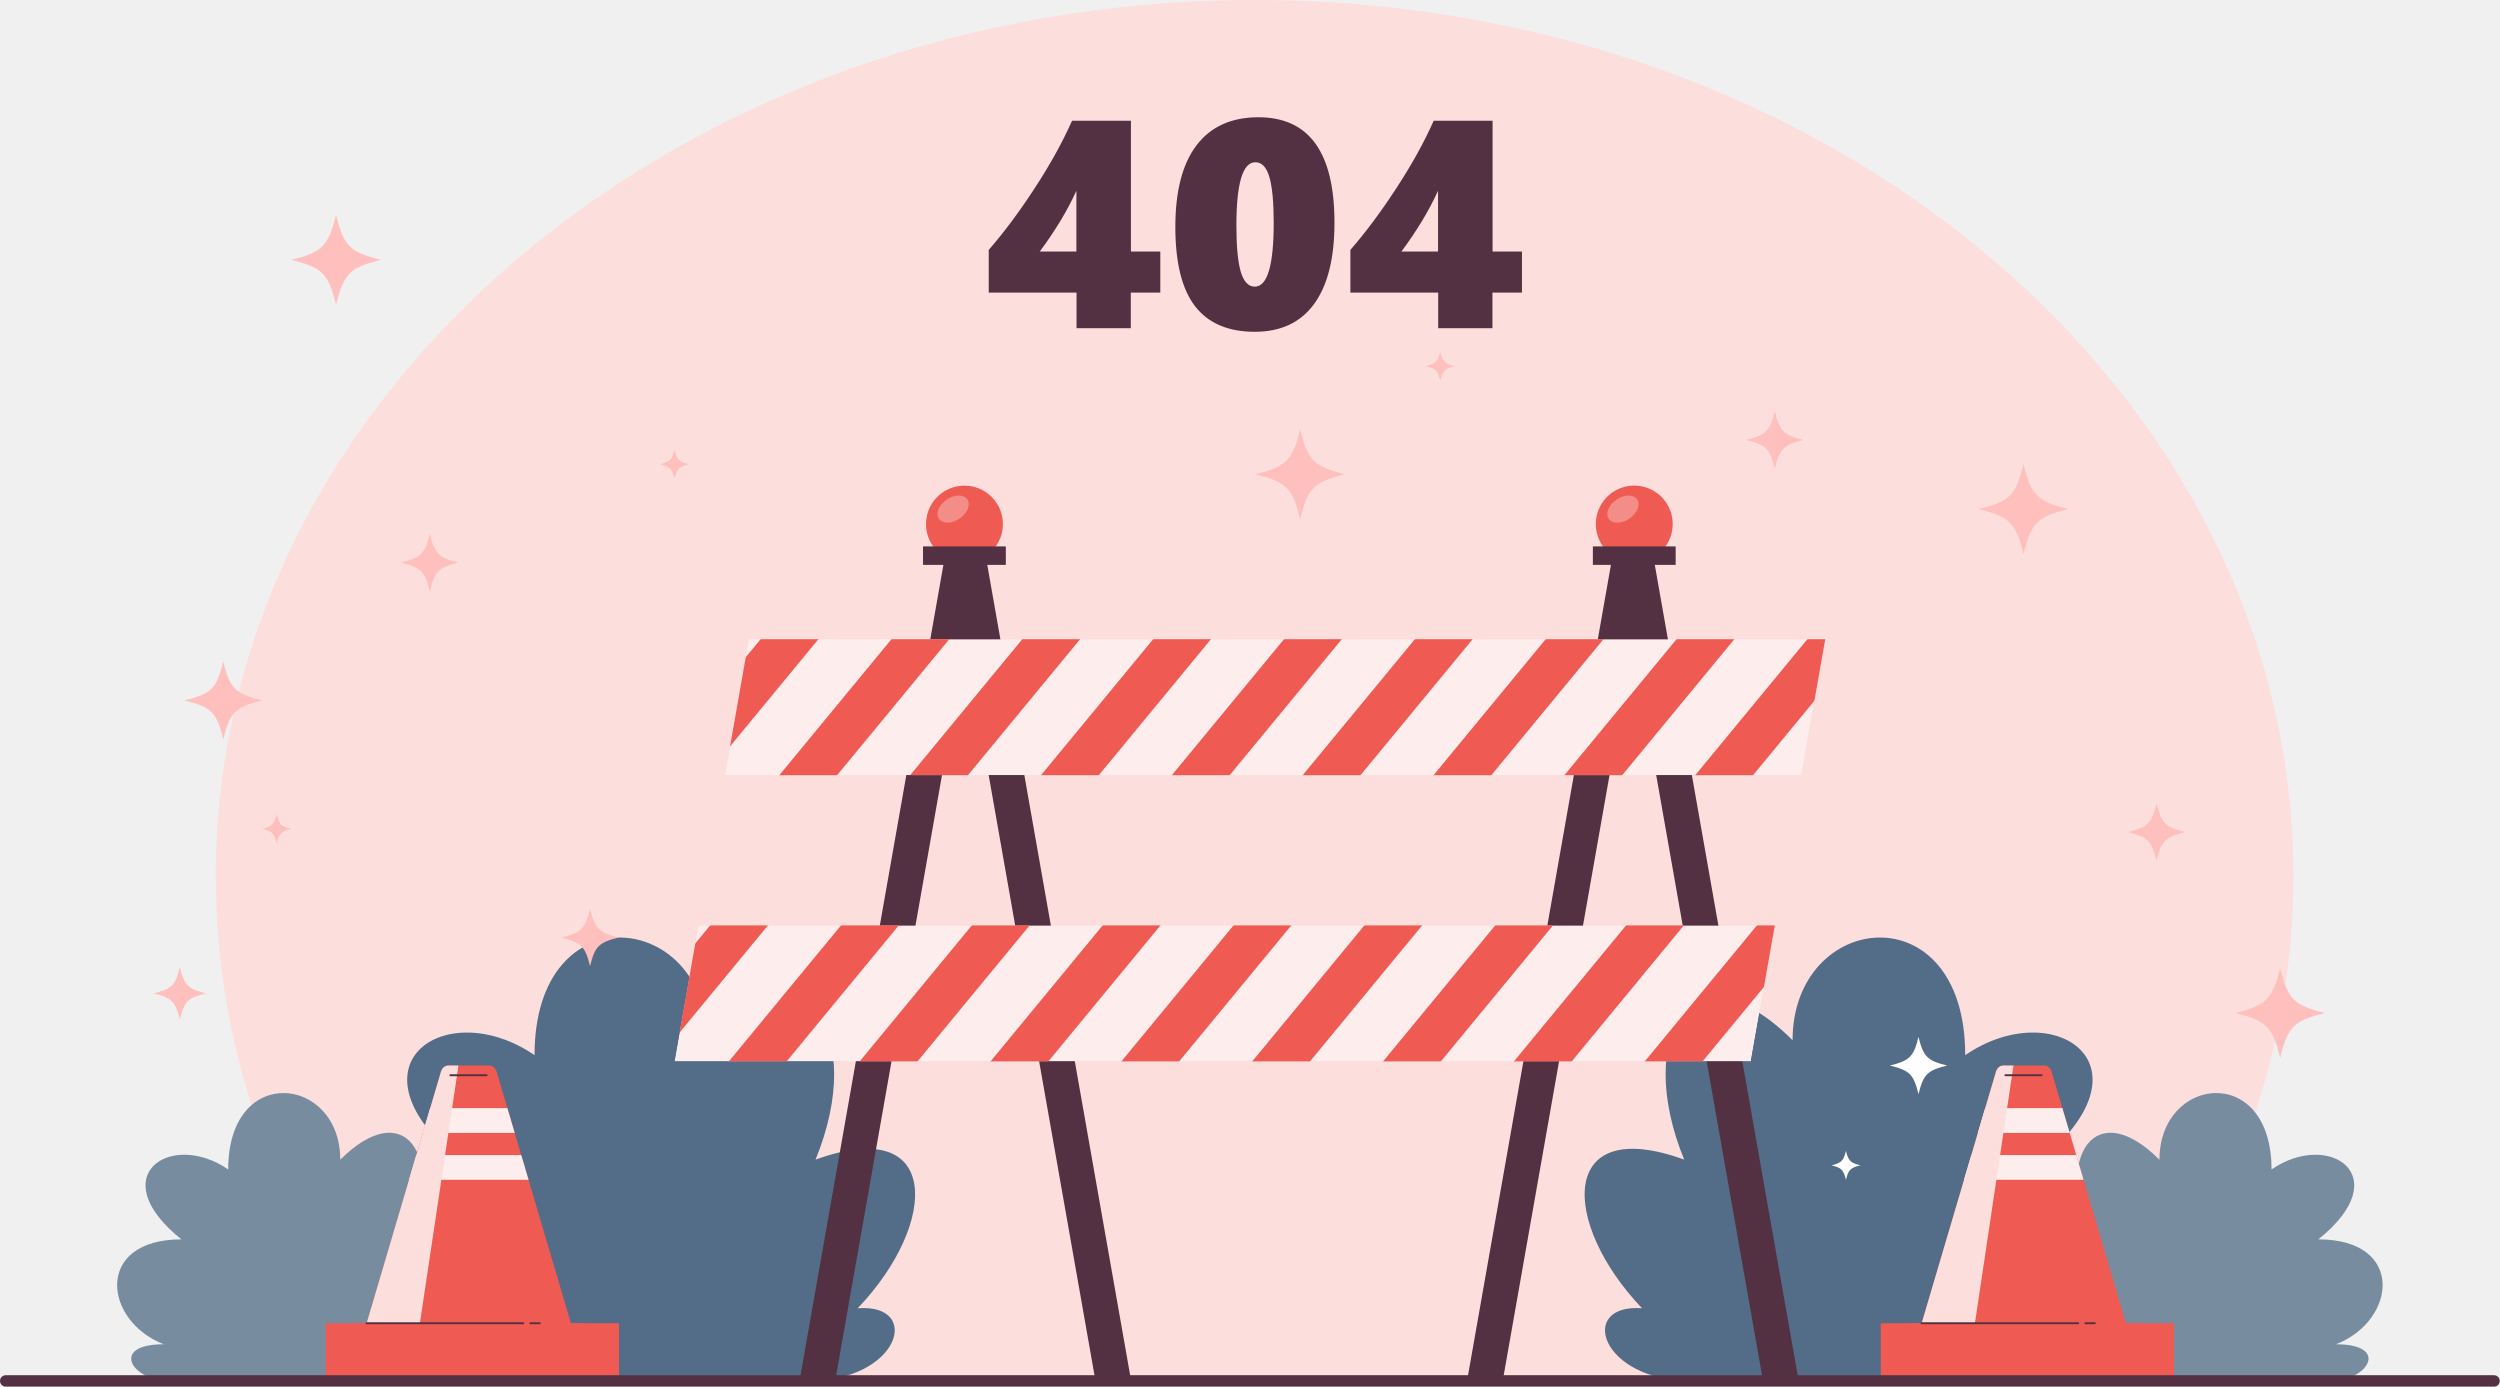
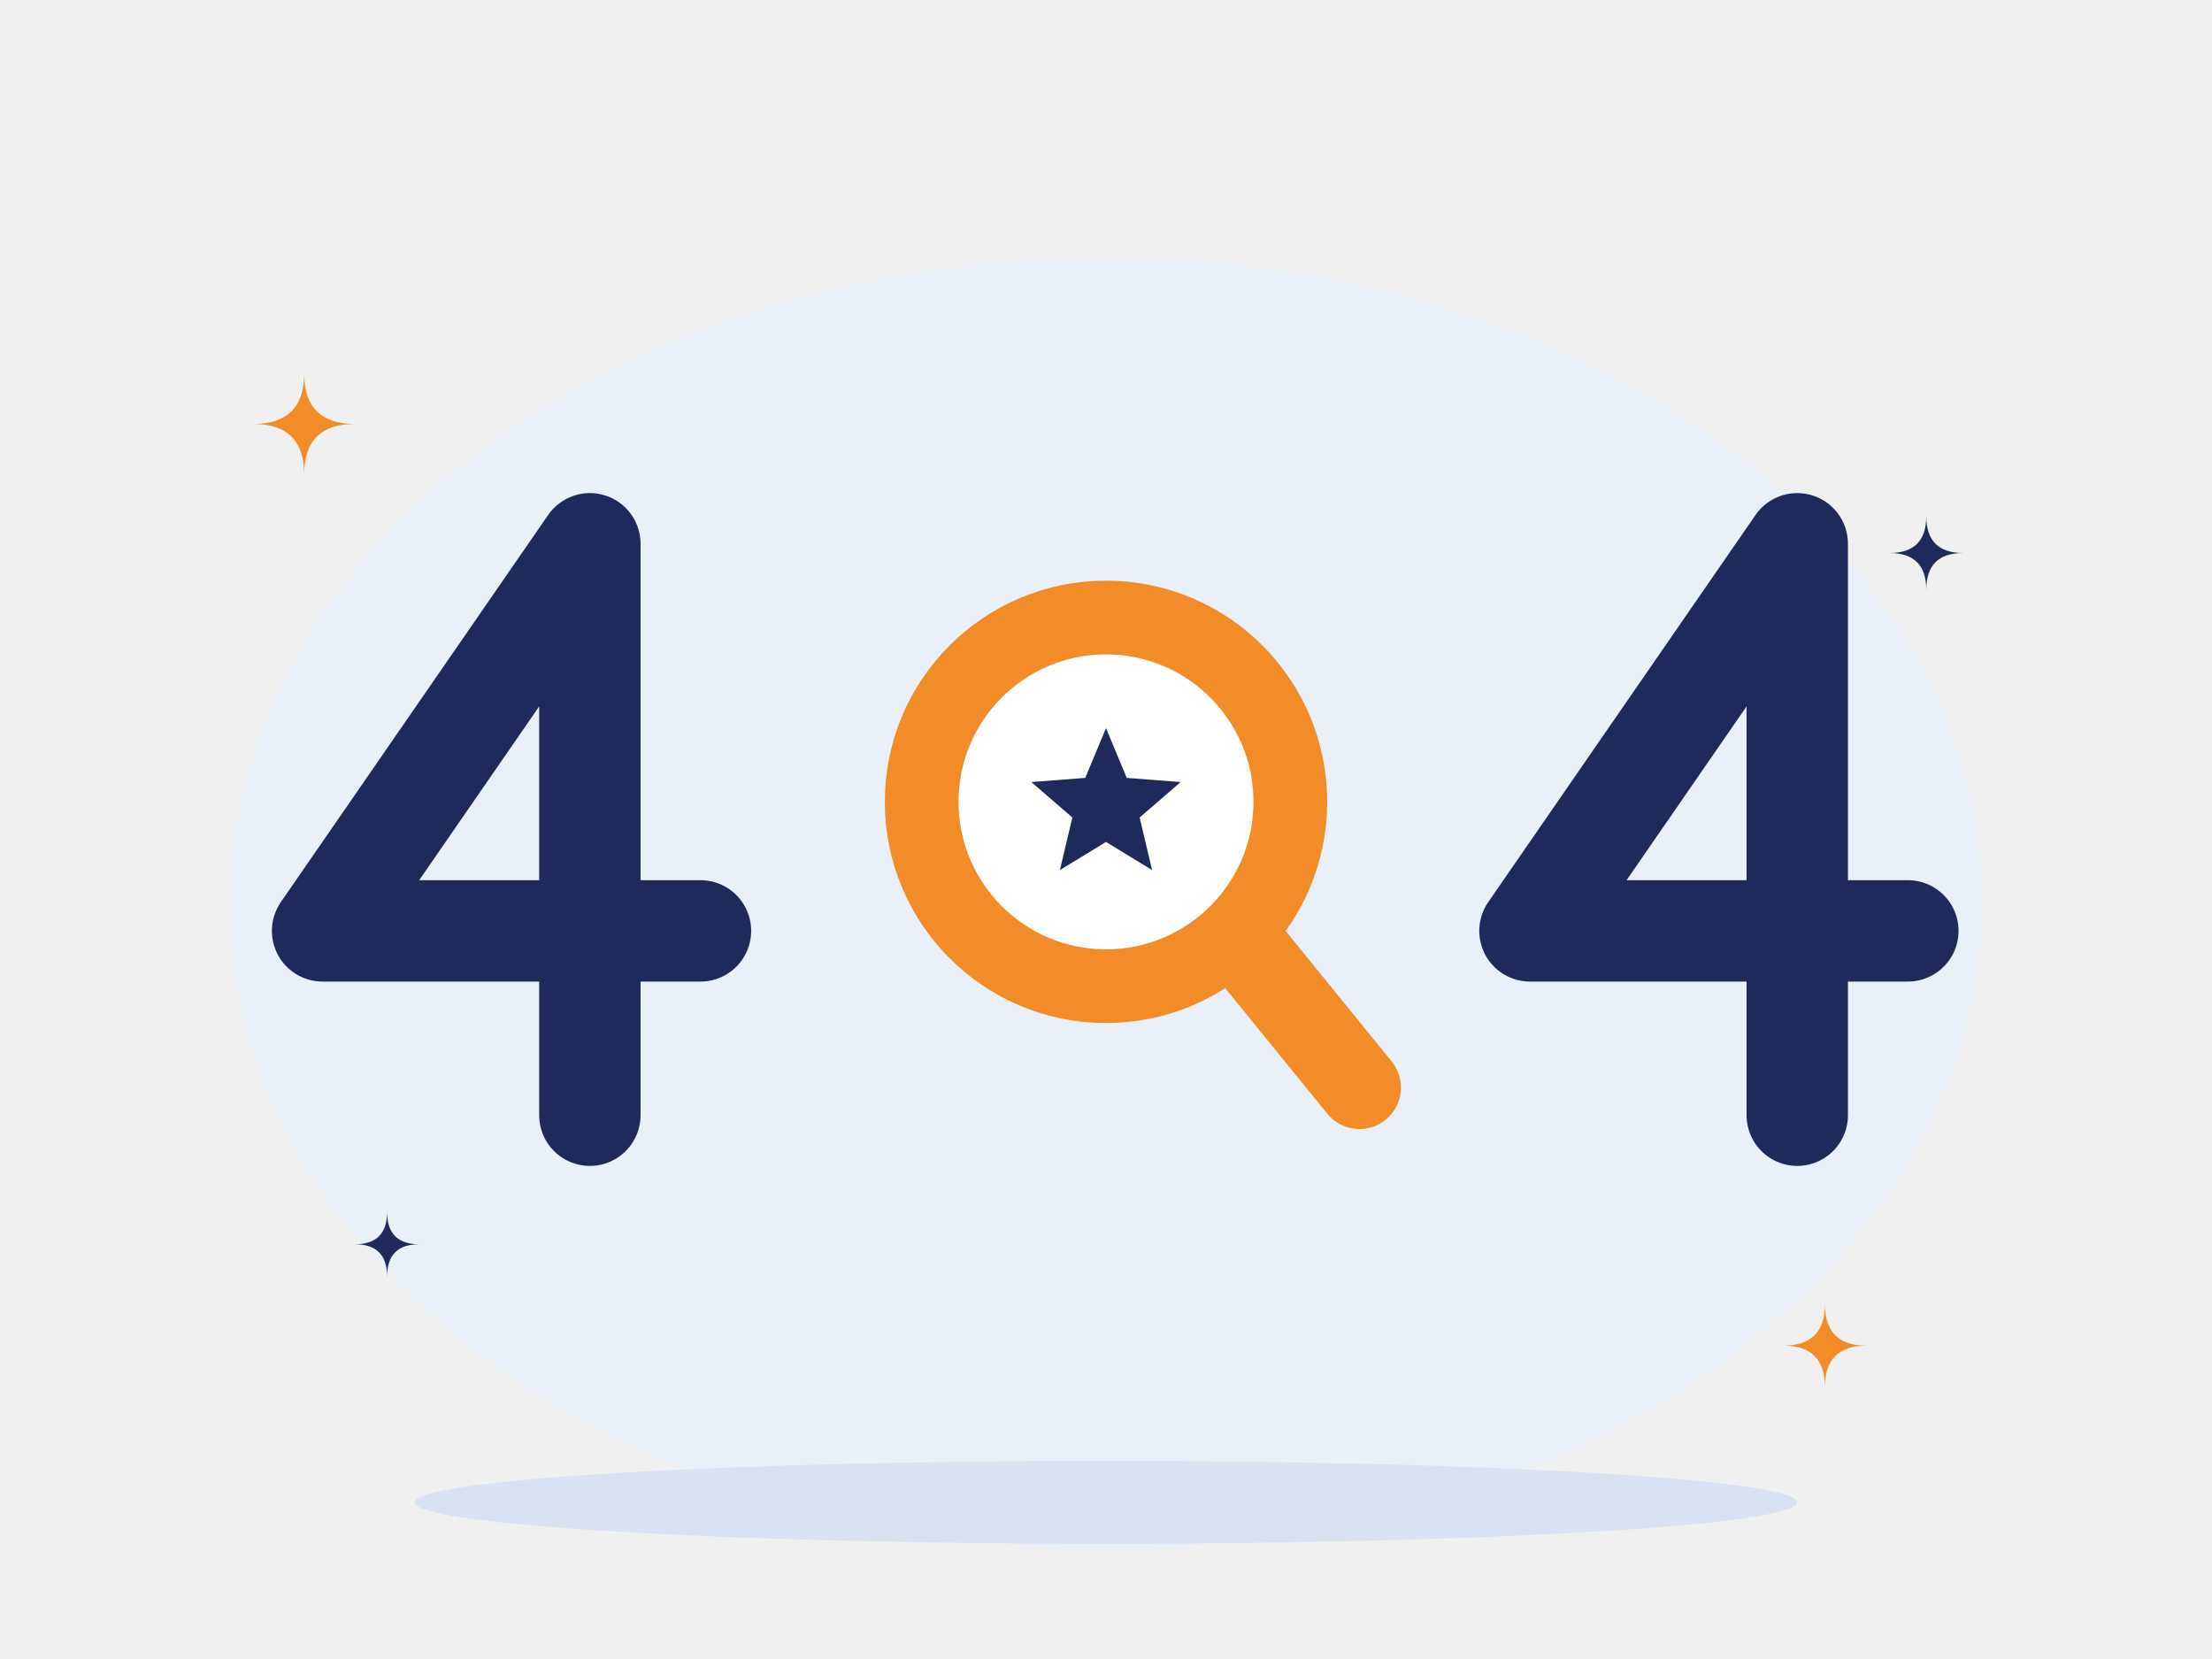
- <svg xmlns="http://www.w3.org/2000/svg" width="2194" height="1217" viewBox="0 0 2194 1217" fill="none">
-   <path d="M2012.73 768.946C2012.73 344.269 1604.56 0 1101.05 0C597.547 0 189.375 344.269 189.375 768.946C189.375 933.101 250.375 1085.23 354.28 1210.12H1847.83C1951.73 1085.23 2012.73 933.101 2012.73 768.946Z" fill="#FCDEDD" />
-   <path d="M1484.33 1211.9C1404.22 1211.9 1384.05 1143.96 1441.05 1148.12C1369.59 1073.19 1367.53 977.465 1478.06 1017.7C1433.07 907.789 1486.32 826.066 1573.17 912.915C1573.17 799.394 1724.66 781.74 1724.66 926.014C1802.68 872.481 1894.94 935.126 1787.87 1020.55C1905.57 1020.55 1893.8 1130.46 1811.79 1162.36C1885.45 1162.36 1855.07 1211.9 1804.39 1211.9C1749.15 1211.9 1484.33 1211.9 1484.33 1211.9Z" fill="#536C87" />
-   <path d="M1837.46 1211.9C1785.44 1211.9 1772.35 1167.79 1809.36 1170.49C1762.96 1121.84 1761.62 1059.68 1833.39 1085.81C1804.18 1014.44 1838.75 961.38 1895.14 1017.77C1895.14 944.061 1993.5 932.598 1993.5 1026.28C2044.16 991.516 2104.07 1032.19 2034.55 1087.66C2110.97 1087.66 2103.33 1159.03 2050.08 1179.73C2097.9 1179.73 2078.18 1211.9 2045.27 1211.9C2009.4 1211.9 1837.46 1211.9 1837.46 1211.9Z" fill="#778D9F" />
-   <path d="M709.448 1211.9C789.558 1211.9 809.722 1143.96 752.73 1148.12C824.19 1073.19 826.245 977.465 715.712 1017.7C760.703 907.789 707.454 826.066 620.605 912.915C620.605 799.394 469.118 781.74 469.118 926.014C391.096 872.481 298.837 935.126 405.903 1020.55C288.206 1020.55 299.976 1130.46 381.984 1162.36C308.328 1162.36 338.702 1211.9 389.388 1211.9C444.629 1211.9 709.448 1211.9 709.448 1211.9Z" fill="#536C87" />
-   <path d="M356.315 1211.9C408.33 1211.9 421.423 1167.79 384.418 1170.49C430.817 1121.84 432.151 1059.68 360.383 1085.81C389.595 1014.44 355.021 961.38 298.63 1017.77C298.63 944.061 200.27 932.598 200.27 1026.28C149.611 991.516 89.707 1032.19 159.225 1087.66C82.805 1087.66 90.447 1159.03 143.695 1179.73C95.871 1179.73 115.592 1211.9 148.502 1211.9C184.369 1211.9 356.315 1211.9 356.315 1211.9Z" fill="#778D9F" />
-   <path d="M1861.65 1180.2H1690.51C1685.8 1180.2 1682.5 1174.59 1684.08 1169.25L1686.43 1161.28L1751.64 940.581C1752.61 937.306 1755.19 935.117 1758.08 935.117H1794.09C1796.98 935.117 1799.56 937.306 1800.52 940.581L1809.95 972.494L1816.38 994.261L1822.12 1013.66L1828.55 1035.42L1868.09 1169.24C1869.67 1174.59 1866.37 1180.2 1861.65 1180.2Z" fill="#EF5A53" />
-   <path d="M1874.77 1211.9H1677.4C1667.57 1211.9 1659.59 1203.93 1659.59 1194.09V1179.09C1659.59 1169.25 1667.57 1161.28 1677.4 1161.28H1874.77C1884.6 1161.28 1892.58 1169.25 1892.58 1179.09V1194.09C1892.58 1203.93 1884.61 1211.9 1874.77 1211.9Z" fill="#EF5A53" />
-   <path d="M1907.93 1161.28H1650.54V1211.9H1907.93V1161.28Z" fill="#EF5A53" />
-   <path d="M1816.38 994.26H1735.78L1742.21 972.494H1809.95L1816.38 994.26Z" fill="#FDEEED" />
-   <path d="M1828.54 1035.42H1723.62L1730.05 1013.66H1822.11L1828.54 1035.42Z" fill="#FDEEED" />
-   <path d="M1767.04 935.116L1765.76 943.635L1733.19 1161.28H1686.44L1751.65 940.58C1752.61 937.305 1755.19 935.116 1758.08 935.116H1767.04Z" fill="#FCDEDD" />
-   <path d="M1686.44 1161.28H1823.84" stroke="#533142" stroke-width="1.7" stroke-miterlimit="10" stroke-linecap="round" stroke-linejoin="round" />
-   <path d="M1830.13 1161.28H1838.35" stroke="#533142" stroke-width="1.7" stroke-miterlimit="10" stroke-linecap="round" stroke-linejoin="round" />
-   <path d="M1759.95 943.634H1791.69" stroke="#533142" stroke-width="1.7" stroke-miterlimit="10" stroke-linecap="round" stroke-linejoin="round" />
-   <path d="M496.97 1180.2H325.834C321.119 1180.2 317.82 1174.59 319.399 1169.25L321.753 1161.28L386.964 940.581C387.93 937.306 390.509 935.117 393.4 935.117H429.407C432.298 935.117 434.877 937.306 435.843 940.581L445.273 972.494L451.705 994.261L457.438 1013.66L463.867 1035.42L503.408 1169.24C504.984 1174.59 501.685 1180.2 496.97 1180.2Z" fill="#EF5A53" />
-   <path d="M510.089 1211.9H312.724C302.888 1211.9 294.914 1203.93 294.914 1194.09V1179.09C294.914 1169.25 302.888 1161.28 312.724 1161.28H510.089C519.925 1161.28 527.9 1169.25 527.9 1179.09V1194.09C527.9 1203.93 519.926 1211.9 510.089 1211.9Z" fill="#EF5A53" />
-   <path d="M543.246 1161.28H285.859V1211.9H543.246V1161.28Z" fill="#EF5A53" />
-   <path d="M451.704 994.26H371.102L377.534 972.494H445.272L451.704 994.26Z" fill="#FDEEED" />
-   <path d="M463.864 1035.42H358.938L365.367 1013.66H457.435L463.864 1035.42Z" fill="#FDEEED" />
-   <path d="M402.357 935.116L401.083 943.635L368.51 1161.28H321.758L386.969 940.58C387.935 937.305 390.514 935.116 393.405 935.116H402.357Z" fill="#FCDEDD" />
-   <path d="M321.758 1161.28H459.158" stroke="#533142" stroke-width="1.7" stroke-miterlimit="10" stroke-linecap="round" stroke-linejoin="round" />
-   <path d="M465.453 1161.28H473.674" stroke="#533142" stroke-width="1.7" stroke-miterlimit="10" stroke-linecap="round" stroke-linejoin="round" />
-   <path d="M395.266 943.634H427.013" stroke="#533142" stroke-width="1.7" stroke-miterlimit="10" stroke-linecap="round" stroke-linejoin="round" />
-   <path d="M1318.82 1211.64H1287.52L1415.18 487.63H1446.48L1318.82 1211.64Z" fill="#533142" />
-   <path d="M1547.18 1211.64H1578.48L1450.82 487.63H1419.52L1547.18 1211.64Z" fill="#533142" />
-   <path d="M732.996 1211.64H701.695L829.357 487.63H860.659L732.996 1211.64Z" fill="#533142" />
-   <path d="M961.358 1211.64H992.659L864.997 487.63H833.695L961.358 1211.64Z" fill="#533142" />
-   <mask id="mask0_489_223" style="mask-type:luminance" maskUnits="userSpaceOnUse" x="636" y="560" width="966" height="121">
-     <path d="M1580.8 680.31H636.219L657.267 560.939H1601.85L1580.8 680.31Z" fill="white" />
-   </mask>
-   <g mask="url(#mask0_489_223)">
-     <path d="M1580.8 680.31H636.219L657.267 560.939H1601.85L1580.8 680.31Z" fill="#FDEEED" />
+ <svg xmlns="http://www.w3.org/2000/svg" viewBox="0 0 480 360" role="img">
+   <ellipse cx="240" cy="196" rx="190" ry="140" fill="#EAF0FA" />
+   <ellipse cx="240" cy="326" rx="150" ry="9" fill="#D9E2F3" />
+   <path d="M66,81 Q66,92 77,92 Q66,92 66,103 Q66,92 55,92 Q66,92 66,81Z" fill="#F28C28" />
+   <path d="M418,112 Q418,120 426,120 Q418,120 418,128 Q418,120 410,120 Q418,120 418,112Z" fill="#1F2A5C" />
+   <path d="M396,283 Q396,292 405,292 Q396,292 396,301 Q396,292 387,292 Q396,292 396,283Z" fill="#F28C28" />
+   <path d="M84,263 Q84,270 91,270 Q84,270 84,277 Q84,270 77,270 Q84,270 84,263Z" fill="#1F2A5C" />
+   <g transform="translate(64,118)">
+     <path d="M64 0 L6 84 H88 M64 0 V124" fill="none" stroke="#1F2A5C" stroke-width="22" stroke-linecap="round" stroke-linejoin="round" />
  </g>
-   <mask id="mask1_489_223" style="mask-type:luminance" maskUnits="userSpaceOnUse" x="636" y="560" width="966" height="121">
-     <path d="M1580.8 680.31H636.219L657.267 560.939H1601.85L1580.8 680.31Z" fill="white" />
-   </mask>
-   <g mask="url(#mask1_489_223)">
-     <path d="M566.393 745.089L527.047 731.299L692.244 530.973L731.59 544.763L566.393 745.089Z" fill="#EF5A53" />
+   <g transform="translate(195,118)">
+     <circle cx="45" cy="56" r="40" fill="#FFFFFF" stroke="#F28C28" stroke-width="16" />
+     <path d="M74 86 L100 118" stroke="#F28C28" stroke-width="18" stroke-linecap="round" />
+     <polygon points="45.0,40.0 49.5,50.8 61.2,51.7 52.3,59.4 55.0,70.8 45.0,64.7 35.0,70.8 37.7,59.4 28.8,51.7 40.5,50.8" fill="#1F2A5C" />
  </g>
-   <mask id="mask2_489_223" style="mask-type:luminance" maskUnits="userSpaceOnUse" x="636" y="560" width="966" height="121">
-     <path d="M1580.8 680.31H636.219L657.267 560.939H1601.85L1580.8 680.31Z" fill="white" />
-   </mask>
-   <g mask="url(#mask2_489_223)">
-     <path d="M681.229 745.089L641.883 731.299L807.081 530.973L846.427 544.763L681.229 745.089Z" fill="#EF5A53" />
+   <g transform="translate(326,118)">
+     <path d="M64 0 L6 84 H88 M64 0 V124" fill="none" stroke="#1F2A5C" stroke-width="22" stroke-linecap="round" stroke-linejoin="round" />
  </g>
-   <mask id="mask3_489_223" style="mask-type:luminance" maskUnits="userSpaceOnUse" x="636" y="560" width="966" height="121">
-     <path d="M1580.8 680.31H636.219L657.267 560.939H1601.85L1580.8 680.31Z" fill="white" />
-   </mask>
-   <g mask="url(#mask3_489_223)">
-     <path d="M796.056 745.089L756.711 731.299L921.908 530.973L961.254 544.763L796.056 745.089Z" fill="#EF5A53" />
-   </g>
-   <mask id="mask4_489_223" style="mask-type:luminance" maskUnits="userSpaceOnUse" x="636" y="560" width="966" height="121">
-     <path d="M1580.8 680.31H636.219L657.267 560.939H1601.85L1580.8 680.31Z" fill="white" />
-   </mask>
-   <g mask="url(#mask4_489_223)">
-     <path d="M910.885 745.089L871.539 731.299L1036.74 530.973L1076.08 544.763L910.885 745.089Z" fill="#EF5A53" />
-   </g>
-   <mask id="mask5_489_223" style="mask-type:luminance" maskUnits="userSpaceOnUse" x="636" y="560" width="966" height="121">
-     <path d="M1580.8 680.31H636.219L657.267 560.939H1601.85L1580.8 680.31Z" fill="white" />
-   </mask>
-   <g mask="url(#mask5_489_223)">
-     <path d="M1025.71 745.089L986.367 731.299L1151.57 530.973L1190.91 544.763L1025.71 745.089Z" fill="#EF5A53" />
-   </g>
-   <mask id="mask6_489_223" style="mask-type:luminance" maskUnits="userSpaceOnUse" x="636" y="560" width="966" height="121">
-     <path d="M1580.8 680.31H636.219L657.267 560.939H1601.85L1580.8 680.31Z" fill="white" />
-   </mask>
-   <g mask="url(#mask6_489_223)">
-     <path d="M1140.54 745.089L1101.2 731.299L1266.39 530.973L1305.74 544.763L1140.54 745.089Z" fill="#EF5A53" />
-   </g>
-   <mask id="mask7_489_223" style="mask-type:luminance" maskUnits="userSpaceOnUse" x="636" y="560" width="966" height="121">
-     <path d="M1580.8 680.31H636.219L657.267 560.939H1601.85L1580.8 680.31Z" fill="white" />
-   </mask>
-   <g mask="url(#mask7_489_223)">
-     <path d="M1255.37 745.089L1216.02 731.299L1381.22 530.973L1420.57 544.763L1255.37 745.089Z" fill="#EF5A53" />
-   </g>
-   <mask id="mask8_489_223" style="mask-type:luminance" maskUnits="userSpaceOnUse" x="636" y="560" width="966" height="121">
-     <path d="M1580.8 680.31H636.219L657.267 560.939H1601.85L1580.8 680.31Z" fill="white" />
-   </mask>
-   <g mask="url(#mask8_489_223)">
-     <path d="M1370.21 745.089L1330.86 731.299L1496.06 530.973L1535.4 544.763L1370.21 745.089Z" fill="#EF5A53" />
-   </g>
-   <mask id="mask9_489_223" style="mask-type:luminance" maskUnits="userSpaceOnUse" x="636" y="560" width="966" height="121">
-     <path d="M1580.8 680.31H636.219L657.267 560.939H1601.85L1580.8 680.31Z" fill="white" />
-   </mask>
-   <g mask="url(#mask9_489_223)">
-     <path d="M1485.03 745.089L1445.69 731.299L1610.89 530.973L1650.23 544.763L1485.03 745.089Z" fill="#EF5A53" />
-   </g>
-   <mask id="mask10_489_223" style="mask-type:luminance" maskUnits="userSpaceOnUse" x="591" y="812" width="967" height="120">
-     <path d="M1536.51 931.473H591.93L612.978 812.103H1557.56L1536.51 931.473Z" fill="white" />
-   </mask>
-   <g mask="url(#mask10_489_223)">
-     <path d="M1536.51 931.473H591.93L612.978 812.103H1557.56L1536.51 931.473Z" fill="#FDEEED" />
-   </g>
-   <mask id="mask11_489_223" style="mask-type:luminance" maskUnits="userSpaceOnUse" x="591" y="812" width="967" height="120">
-     <path d="M1536.51 931.473H591.93L612.978 812.103H1557.56L1536.51 931.473Z" fill="white" />
-   </mask>
-   <g mask="url(#mask11_489_223)">
-     <path d="M522.104 996.252L482.758 982.463L647.956 782.136L687.301 795.926L522.104 996.252Z" fill="#EF5A53" />
-   </g>
-   <mask id="mask12_489_223" style="mask-type:luminance" maskUnits="userSpaceOnUse" x="591" y="812" width="967" height="120">
-     <path d="M1536.51 931.473H591.93L612.978 812.103H1557.56L1536.51 931.473Z" fill="white" />
-   </mask>
-   <g mask="url(#mask12_489_223)">
-     <path d="M636.94 996.252L597.594 982.463L762.792 782.136L802.138 795.926L636.94 996.252Z" fill="#EF5A53" />
-   </g>
-   <mask id="mask13_489_223" style="mask-type:luminance" maskUnits="userSpaceOnUse" x="591" y="812" width="967" height="120">
-     <path d="M1536.51 931.473H591.93L612.978 812.103H1557.56L1536.51 931.473Z" fill="white" />
-   </mask>
-   <g mask="url(#mask13_489_223)">
-     <path d="M751.768 996.252L712.422 982.463L877.619 782.136L916.965 795.926L751.768 996.252Z" fill="#EF5A53" />
-   </g>
-   <mask id="mask14_489_223" style="mask-type:luminance" maskUnits="userSpaceOnUse" x="591" y="812" width="967" height="120">
-     <path d="M1536.51 931.473H591.93L612.978 812.103H1557.56L1536.51 931.473Z" fill="white" />
-   </mask>
-   <g mask="url(#mask14_489_223)">
-     <path d="M866.596 996.252L827.25 982.463L992.447 782.136L1031.79 795.926L866.596 996.252Z" fill="#EF5A53" />
-   </g>
-   <mask id="mask15_489_223" style="mask-type:luminance" maskUnits="userSpaceOnUse" x="591" y="812" width="967" height="120">
-     <path d="M1536.51 931.473H591.93L612.978 812.103H1557.56L1536.51 931.473Z" fill="white" />
-   </mask>
-   <g mask="url(#mask15_489_223)">
-     <path d="M981.424 996.252L942.078 982.463L1107.28 782.136L1146.62 795.926L981.424 996.252Z" fill="#EF5A53" />
-   </g>
-   <mask id="mask16_489_223" style="mask-type:luminance" maskUnits="userSpaceOnUse" x="591" y="812" width="967" height="120">
-     <path d="M1536.51 931.473H591.93L612.978 812.103H1557.56L1536.51 931.473Z" fill="white" />
-   </mask>
-   <g mask="url(#mask16_489_223)">
-     <path d="M1096.25 996.252L1056.91 982.463L1222.1 782.136L1261.45 795.926L1096.25 996.252Z" fill="#EF5A53" />
-   </g>
-   <mask id="mask17_489_223" style="mask-type:luminance" maskUnits="userSpaceOnUse" x="591" y="812" width="967" height="120">
-     <path d="M1536.51 931.473H591.93L612.978 812.103H1557.56L1536.51 931.473Z" fill="white" />
-   </mask>
-   <g mask="url(#mask17_489_223)">
-     <path d="M1211.08 996.252L1171.73 982.463L1336.93 782.136L1376.28 795.926L1211.08 996.252Z" fill="#EF5A53" />
-   </g>
-   <mask id="mask18_489_223" style="mask-type:luminance" maskUnits="userSpaceOnUse" x="591" y="812" width="967" height="120">
-     <path d="M1536.51 931.473H591.93L612.978 812.103H1557.56L1536.51 931.473Z" fill="white" />
-   </mask>
-   <g mask="url(#mask18_489_223)">
-     <path d="M1325.92 996.252L1286.57 982.463L1451.77 782.136L1491.11 795.926L1325.92 996.252Z" fill="#EF5A53" />
-   </g>
-   <mask id="mask19_489_223" style="mask-type:luminance" maskUnits="userSpaceOnUse" x="591" y="812" width="967" height="120">
-     <path d="M1536.51 931.473H591.93L612.978 812.103H1557.56L1536.51 931.473Z" fill="white" />
-   </mask>
-   <g mask="url(#mask19_489_223)">
-     <path d="M1440.74 996.252L1401.4 982.463L1566.6 782.136L1605.94 795.926L1440.74 996.252Z" fill="#EF5A53" />
-   </g>
-   <path d="M879.707 465.354C882.692 446.963 870.203 429.634 851.812 426.65C833.421 423.665 816.092 436.154 813.107 454.545C810.123 472.936 822.612 490.265 841.003 493.249C859.394 496.234 876.722 483.745 879.707 465.354Z" fill="#EF5A53" />
-   <path d="M848.932 438.281C852.074 442.885 849.03 450.433 842.133 455.138C835.237 459.843 827.099 459.925 823.957 455.321C820.815 450.717 823.859 443.169 830.756 438.464C837.653 433.758 845.791 433.676 848.932 438.281Z" fill="#F48C87" />
-   <path d="M882.707 479.521H810.047V495.74H882.707V479.521Z" fill="#533142" />
-   <path d="M1466.84 468.529C1471.6 450.516 1460.86 432.053 1442.84 427.291C1424.83 422.529 1406.37 433.271 1401.61 451.283C1396.84 469.296 1407.59 487.759 1425.6 492.521C1443.61 497.283 1462.07 486.542 1466.84 468.529Z" fill="#EF5A53" />
-   <path d="M1436.78 438.281C1439.93 442.885 1436.88 450.433 1429.98 455.138C1423.09 459.843 1414.95 459.925 1411.81 455.321C1408.67 450.717 1411.71 443.169 1418.61 438.464C1425.5 433.758 1433.64 433.676 1436.78 438.281Z" fill="#F48C87" />
-   <path d="M1470.56 479.521H1397.9V495.74H1470.56V479.521Z" fill="#533142" />
-   <path d="M5 1211.9H2188.78" stroke="#533142" stroke-width="10" stroke-miterlimit="10" stroke-linecap="round" stroke-linejoin="round" />
-   <path d="M1917.72 730.258C1900.29 734.524 1896.84 737.983 1892.57 755.405C1888.3 737.983 1884.84 734.525 1867.42 730.258C1884.84 725.992 1888.3 722.533 1892.57 705.111C1896.84 722.533 1900.29 725.991 1917.72 730.258Z" fill="#FFBFBC" />
-   <path d="M1632.73 1022.69C1623.91 1024.85 1622.16 1026.6 1620 1035.42C1617.84 1026.6 1616.09 1024.85 1607.27 1022.69C1616.09 1020.53 1617.84 1018.78 1620 1009.96C1622.16 1018.78 1623.91 1020.53 1632.73 1022.69Z" fill="#FEFEFE" />
-   <path d="M1180.43 416.235C1153.14 422.917 1147.73 428.334 1141.04 455.622C1134.36 428.334 1128.94 422.917 1101.66 416.235C1128.94 409.553 1134.36 404.136 1141.04 376.848C1147.73 404.136 1153.14 409.553 1180.43 416.235Z" fill="#FFBFBC" />
-   <path d="M334.297 228.021C307.009 234.703 301.592 240.12 294.91 267.408C288.228 240.12 282.811 234.703 255.523 228.021C282.811 221.339 288.228 215.922 294.91 188.634C301.592 215.922 307.009 221.339 334.297 228.021Z" fill="#FFBFBC" />
-   <path d="M1582.71 386.099C1565.29 390.365 1561.83 393.824 1557.56 411.246C1553.3 393.824 1549.84 390.365 1532.41 386.099C1549.84 381.833 1553.3 378.374 1557.56 360.952C1561.83 378.374 1565.29 381.833 1582.71 386.099Z" fill="#FFBFBC" />
-   <path d="M542.966 822.784C525.544 827.05 522.085 830.509 517.819 847.931C513.553 830.509 510.094 827.05 492.672 822.784C510.094 818.518 513.552 815.059 517.819 797.637C522.085 815.059 525.544 818.517 542.966 822.784Z" fill="#FFBFBC" />
-   <path d="M402.349 493.685C384.927 497.951 381.469 501.41 377.202 518.832C372.936 501.41 369.477 497.951 352.055 493.685C369.477 489.419 372.936 485.96 377.202 468.538C381.468 485.96 384.927 489.419 402.349 493.685Z" fill="#FFBFBC" />
-   <path d="M180.841 871.788C164.888 875.694 161.721 878.861 157.815 894.814C153.909 878.861 150.742 875.694 134.789 871.788C150.742 867.881 153.909 864.715 157.815 848.762C161.721 864.714 164.888 867.881 180.841 871.788Z" fill="#FFBFBC" />
-   <path d="M1276.68 321.317C1267.86 323.477 1266.11 325.228 1263.95 334.047C1261.79 325.227 1260.04 323.477 1251.22 321.317C1260.04 319.157 1261.79 317.406 1263.95 308.587C1266.11 317.406 1267.86 319.157 1276.68 321.317Z" fill="#FFBFBC" />
-   <path d="M255.53 727.353C246.71 729.513 244.96 731.263 242.8 740.083C240.64 731.263 238.889 729.513 230.07 727.353C238.89 725.193 240.64 723.442 242.8 714.623C244.959 723.443 246.71 725.194 255.53 727.353Z" fill="#FFBFBC" />
-   <path d="M604.655 407.413C595.835 409.573 594.085 411.324 591.925 420.143C589.765 411.323 588.014 409.573 579.195 407.413C588.015 405.253 589.765 403.502 591.925 394.683C594.085 403.503 595.835 405.254 604.655 407.413Z" fill="#FFBFBC" />
-   <path d="M2040.44 889.021C2013.15 895.703 2007.73 901.12 2001.05 928.408C1994.37 901.12 1988.95 895.703 1961.66 889.021C1988.95 882.339 1994.37 876.922 2001.05 849.634C2007.73 876.922 2013.15 882.339 2040.44 889.021Z" fill="#FFBFBC" />
-   <path d="M1815.2 446.801C1787.92 453.483 1782.5 458.9 1775.82 486.188C1769.13 458.9 1763.72 453.483 1736.43 446.801C1763.72 440.119 1769.13 434.702 1775.82 407.414C1782.5 434.701 1787.92 440.118 1815.2 446.801Z" fill="#FFBFBC" />
-   <path d="M1708.83 935.116C1691.4 939.382 1687.95 942.841 1683.68 960.263C1679.41 942.841 1675.95 939.383 1658.53 935.116C1675.95 930.85 1679.41 927.391 1683.68 909.969C1687.95 927.391 1691.4 930.85 1708.83 935.116Z" fill="#FEFEFE" />
-   <path d="M992.508 105.949V220.715H1018.28V256.77H992.381V288H944.773V256.77H867.713V219.318C881.255 203.745 894.712 185.676 908.084 165.109C921.541 144.543 932.459 124.823 940.838 105.949H992.508ZM944.646 220.715V167.395C936.86 184.576 926.154 202.349 912.527 220.715H944.646ZM1171.13 195.451C1171.13 226.682 1165.16 250.464 1153.23 266.799C1141.38 283.049 1124.03 291.174 1101.18 291.174C1077.82 291.174 1060.34 283.684 1048.75 268.703C1037.24 253.723 1031.48 230.533 1031.48 199.133C1031.48 167.648 1037.7 143.739 1050.14 127.404C1062.67 111.07 1080.74 102.902 1104.35 102.902C1148.87 102.902 1171.13 133.752 1171.13 195.451ZM1117.81 195.451C1117.81 177.339 1116.54 163.967 1114 155.334C1111.46 146.701 1107.36 142.385 1101.69 142.385C1090.6 142.385 1085.06 160.92 1085.06 197.99C1085.06 216.187 1086.33 229.686 1088.87 238.488C1091.49 247.206 1095.59 251.564 1101.18 251.564C1112.27 251.564 1117.81 232.86 1117.81 195.451ZM1309.89 105.949V220.715H1335.66V256.77H1309.76V288H1262.16V256.77H1185.1V219.318C1198.64 203.745 1212.09 185.676 1225.47 165.109C1238.92 144.543 1249.84 124.823 1258.22 105.949H1309.89ZM1262.03 220.715V167.395C1254.24 184.576 1243.54 202.349 1229.91 220.715H1262.03Z" fill="#533142" />
-   <path d="M230.068 614.689C206.426 620.478 201.733 625.172 195.944 648.813C190.155 625.171 185.461 620.478 161.82 614.689C185.461 608.9 190.155 604.206 195.944 580.565C201.733 604.206 206.427 608.899 230.068 614.689Z" fill="#FFBFBC" />
</svg>
